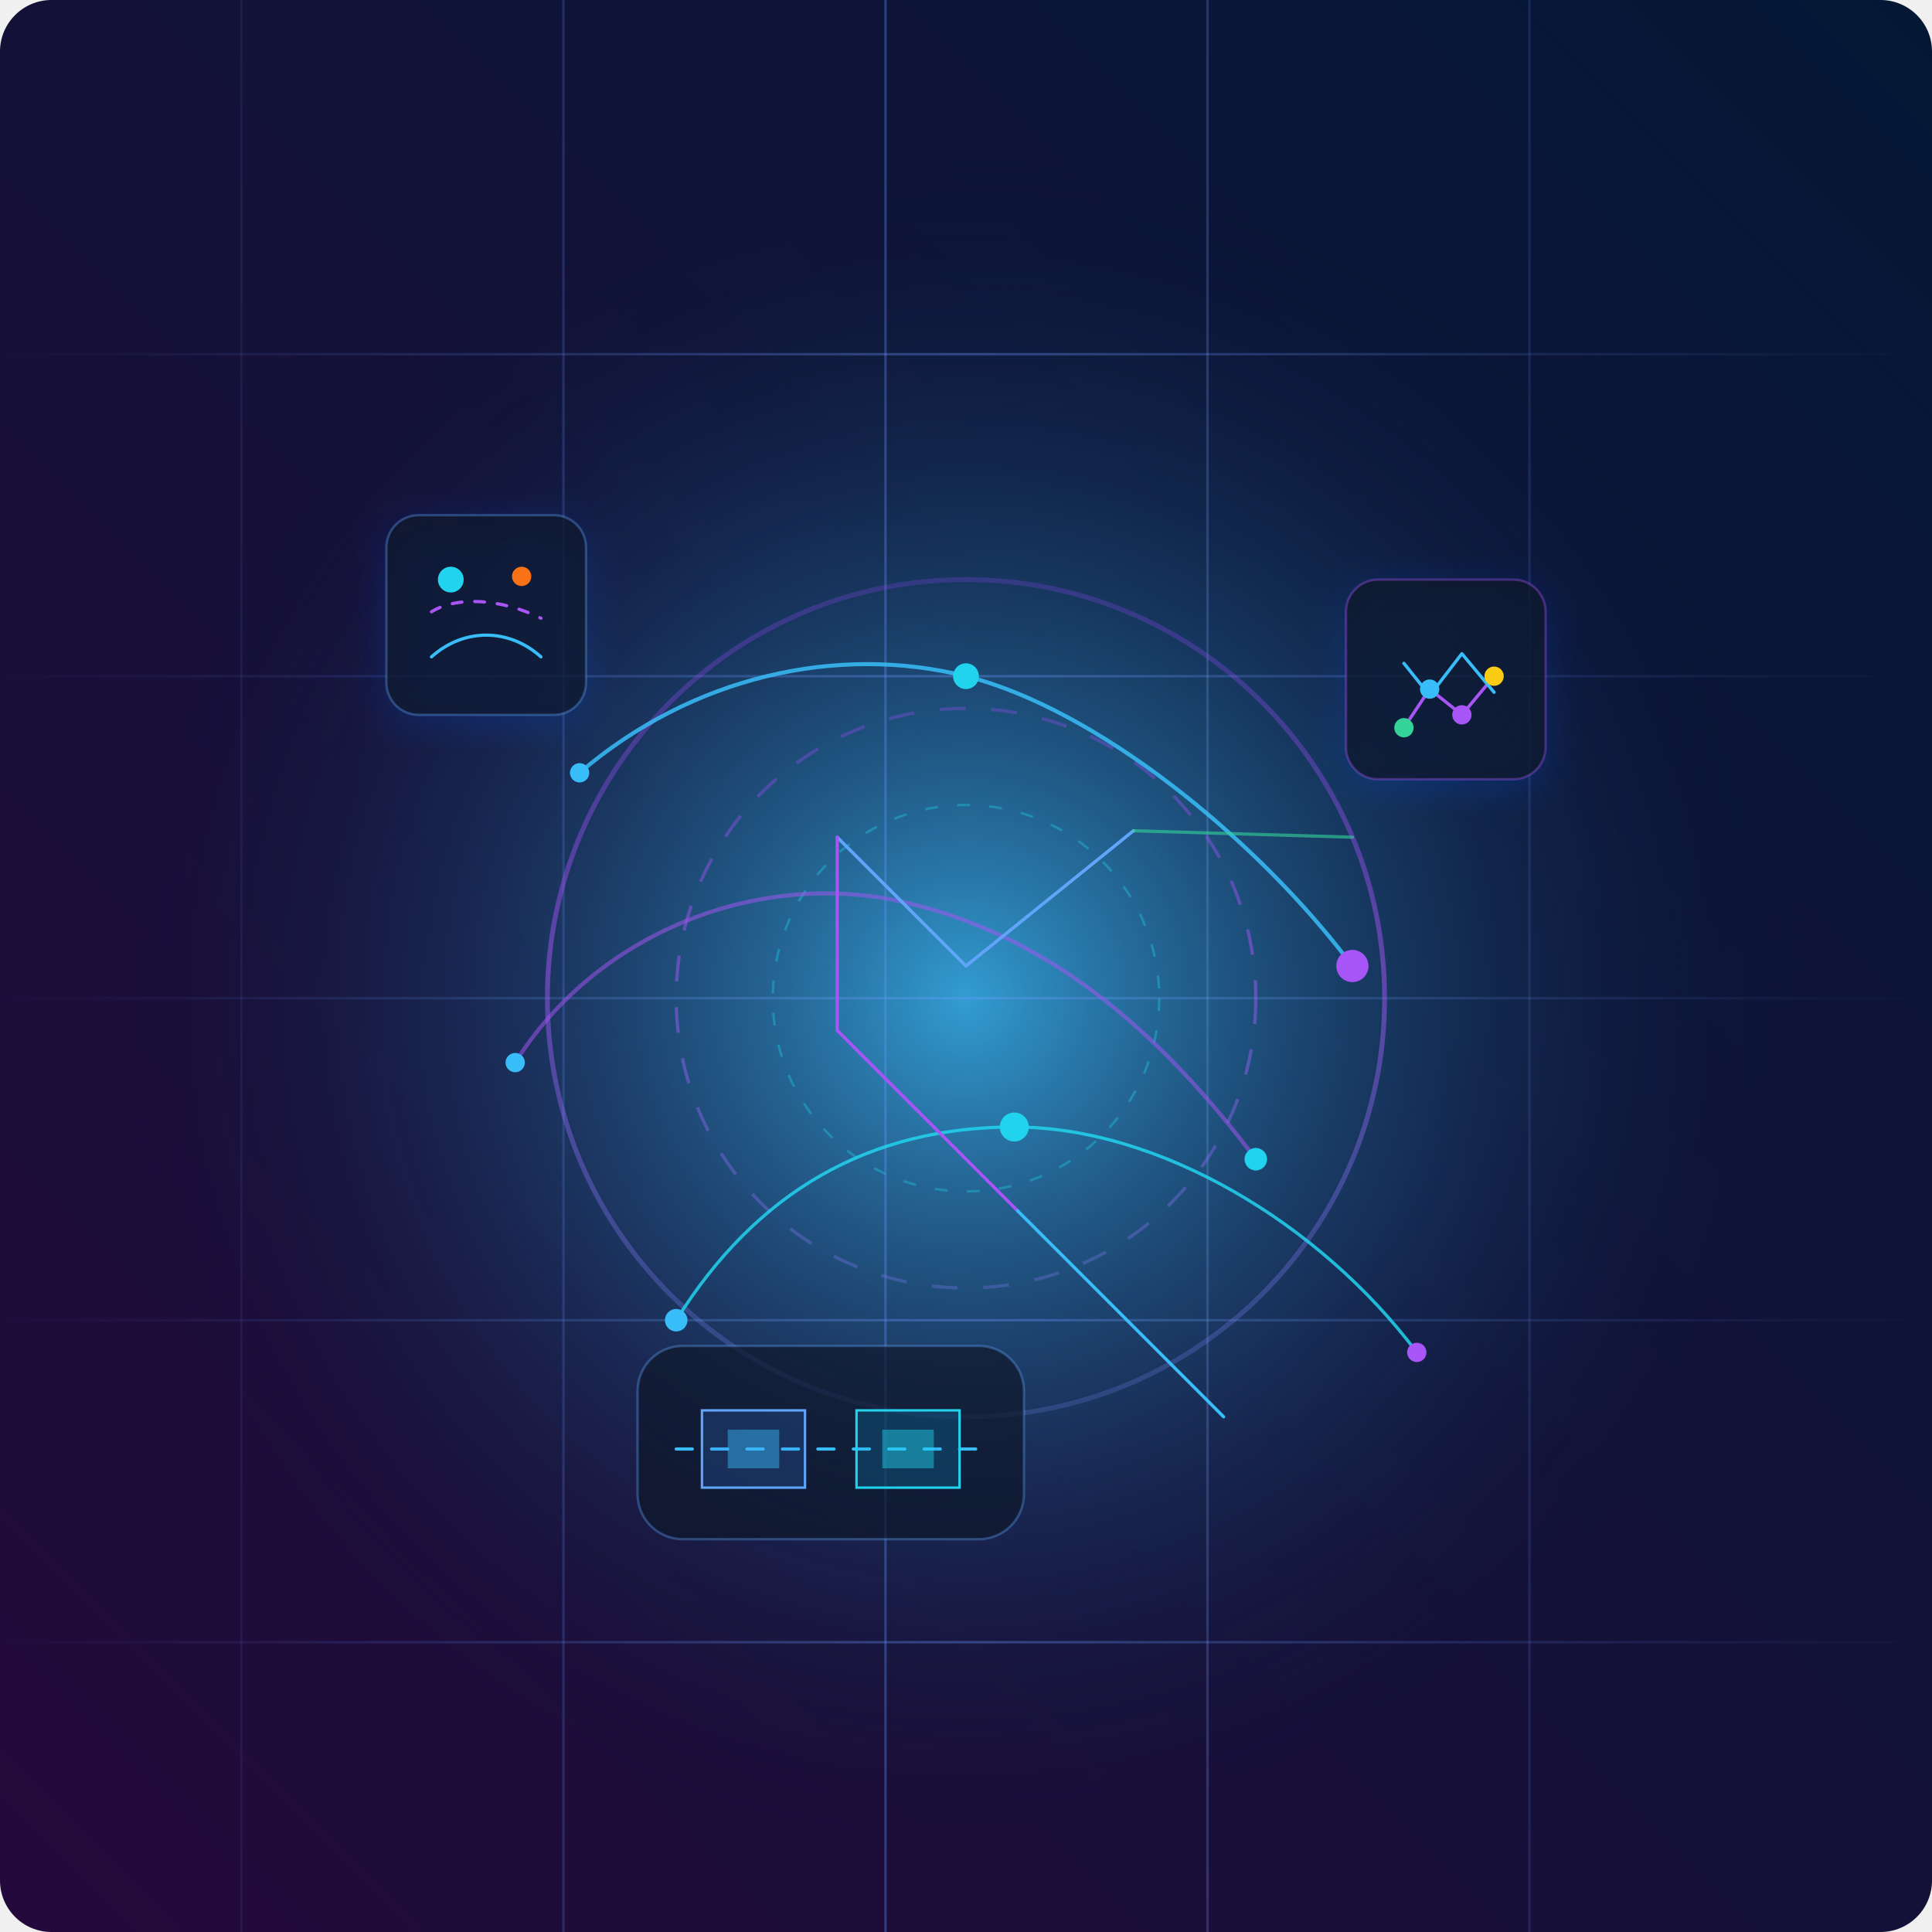
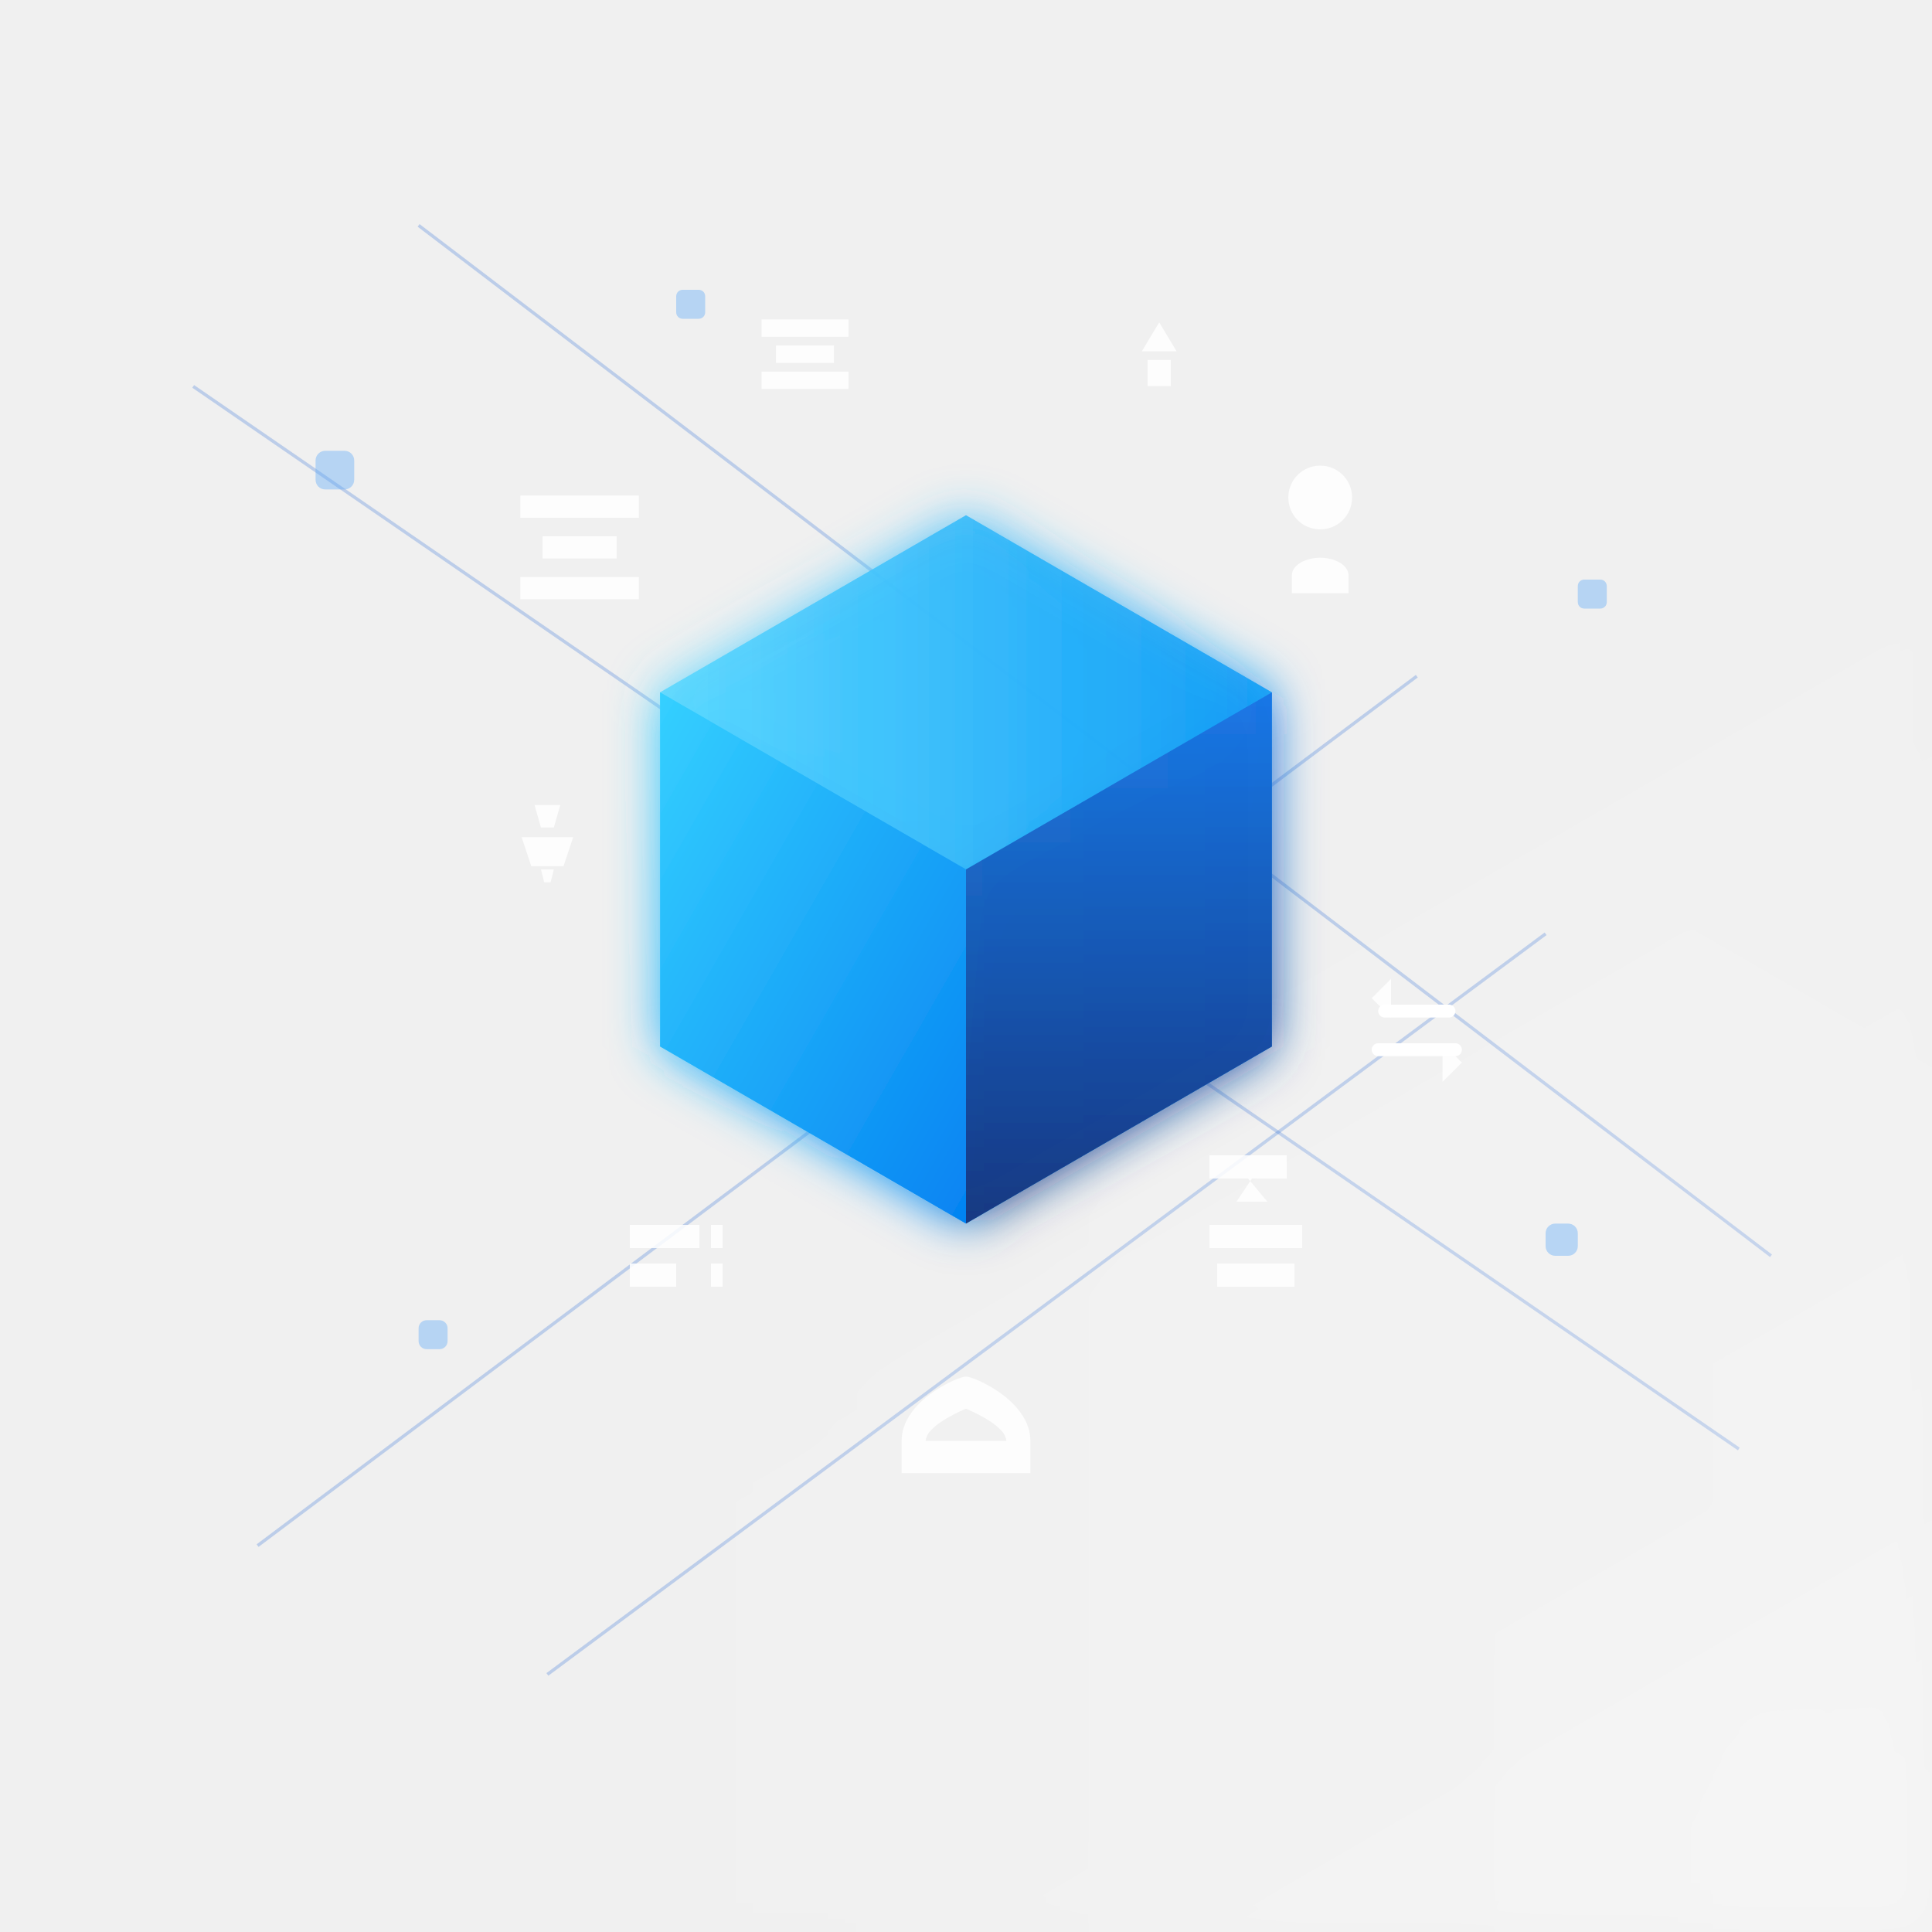
- <svg xmlns="http://www.w3.org/2000/svg" width="1200" height="1200" viewBox="0 0 1200 1200" fill="none">
+ <svg xmlns="http://www.w3.org/2000/svg" width="1200" height="1200" viewBox="0 0 1200 1200" role="img" aria-labelledby="title desc">
  <defs>
-     <linearGradient id="bgGradient" x1="1200" y1="0" x2="0" y2="1200" gradientUnits="userSpaceOnUse">
-       <stop offset="0" stop-color="#041836" />
-       <stop offset="1" stop-color="#240A3C" />
+     <linearGradient id="bgGradient" x1="0" y1="0" x2="0" y2="1">
+       <stop offset="0" stop-color="#0E2F6B" />
+       <stop offset="1" stop-color="#0A1D47" />
    </linearGradient>
-     <radialGradient id="centerGlow" cx="0" cy="0" r="1" gradientUnits="userSpaceOnUse" gradientTransform="translate(600 620) scale(520)">
-       <stop offset="0" stop-color="#3ABFF8" stop-opacity="0.8" />
-       <stop offset="1" stop-color="#041836" stop-opacity="0" />
-     </radialGradient>
-     <linearGradient id="gridStroke" x1="0" y1="0" x2="1200" y2="0" gradientUnits="userSpaceOnUse">
-       <stop offset="0" stop-color="#6B9AFF" stop-opacity="0" />
-       <stop offset="0.5" stop-color="#6B9AFF" stop-opacity="0.35" />
-       <stop offset="1" stop-color="#6B9AFF" stop-opacity="0" />
+     <linearGradient id="cubeCore" x1="0" y1="0" x2="1" y2="1">
+       <stop offset="0" stop-color="#35D0FF" />
+       <stop offset="1" stop-color="#0583F2" />
    </linearGradient>
-     <linearGradient id="orbitStroke" x1="600" y1="220" x2="600" y2="980" gradientUnits="userSpaceOnUse">
-       <stop offset="0" stop-color="#7C3AED" stop-opacity="0.1" />
-       <stop offset="0.5" stop-color="#A855F7" stop-opacity="0.5" />
-       <stop offset="1" stop-color="#60A5FA" stop-opacity="0.1" />
+     <linearGradient id="cubeSide" x1="0" y1="0" x2="0" y2="1">
+       <stop offset="0" stop-color="#1B74E4" stop-opacity="0.9" />
+       <stop offset="1" stop-color="#102A75" stop-opacity="0.9" />
    </linearGradient>
-     <radialGradient id="nodeGlow" cx="0" cy="0" r="1" gradientUnits="userSpaceOnUse" gradientTransform="translate(0 0) scale(18)">
-       <stop offset="0" stop-color="#E0F2FE" />
-       <stop offset="1" stop-color="#0284C7" stop-opacity="0" />
-     </radialGradient>
-     <filter id="cardShadow" x="-20" y="-20" width="164" height="164" filterUnits="userSpaceOnUse" color-interpolation-filters="sRGB">
-       <feFlood flood-opacity="0" result="BackgroundImageFix" />
-       <feGaussianBlur in="SourceAlpha" stdDeviation="12" result="blur" />
-       <feOffset dy="6" />
-       <feColorMatrix type="matrix" values="0 0 0 0 0 0 0 0 0 0.35 0 0 0 0 1 0 0 0 0.25 0" />
-       <feBlend in2="BackgroundImageFix" result="effect1_dropShadow" />
-       <feBlend in="SourceGraphic" in2="effect1_dropShadow" result="shape" />
+     <linearGradient id="cubeTop" x1="0" y1="0" x2="1" y2="0">
+       <stop offset="0" stop-color="#5AD8FF" stop-opacity="0.92" />
+       <stop offset="1" stop-color="#0F9CF7" stop-opacity="0.92" />
+     </linearGradient>
+     <filter id="softGlow" x="-50%" y="-50%" width="200%" height="200%">
+       <feGaussianBlur in="SourceGraphic" stdDeviation="15" result="blur" />
+       <feMerge>
+         <feMergeNode in="blur" />
+         <feMergeNode in="SourceGraphic" />
+       </feMerge>
    </filter>
+     <symbol id="cube" viewBox="-80 -80 160 160">
+       <polygon points="0,-74 64,-37 64,37 0,74 -64,37 -64,-37" fill="#ffffff" opacity="0.02" />
+     </symbol>
  </defs>
-   <rect width="1200" height="1200" rx="32" fill="url(#bgGradient)" />
-   <rect width="1200" height="1200" fill="url(#centerGlow)" />
-   <g stroke="url(#gridStroke)" stroke-width="1.5">
-     <path d="M150 0V1200" />
-     <path d="M350 0V1200" />
-     <path d="M550 0V1200" />
-     <path d="M750 0V1200" />
-     <path d="M950 0V1200" />
-     <path d="M0 220H1200" />
-     <path d="M0 420H1200" />
-     <path d="M0 620H1200" />
-     <path d="M0 820H1200" />
-     <path d="M0 1020H1200" />
+   <rect width="1200" height="1200" fill="none" />
+   <g stroke="#2265D6" stroke-opacity="0.25" stroke-width="2">
+     <path d="M120 240L1080 900" />
+     <path d="M260 140L1100 780" />
+     <path d="M160 960L880 420" />
+     <path d="M340 1040L960 580" />
  </g>
-   <circle cx="600" cy="620" r="260" stroke="url(#orbitStroke)" stroke-width="3" />
-   <circle cx="600" cy="620" r="180" stroke="url(#orbitStroke)" stroke-width="2" stroke-dasharray="16 16" />
-   <circle cx="600" cy="620" r="120" stroke="#22D3EE" stroke-opacity="0.35" stroke-width="1.5" stroke-dasharray="8 12" />
-   <g opacity="0.85">
-     <path d="M360 480C430 420 520 400 600 420C680 440 780 520 840 600" stroke="#38BDF8" stroke-width="2.5" stroke-linecap="round" stroke-linejoin="round" />
-     <path d="M420 820C470 740 540 700 630 700C720 700 820 760 880 840" stroke="#22D3EE" stroke-width="2" stroke-linecap="round" stroke-linejoin="round" />
-     <path d="M320 660C370 580 470 540 560 560C650 580 720 640 780 720" stroke="#A855F7" stroke-opacity="0.6" stroke-width="2.5" stroke-linecap="round" stroke-linejoin="round" />
+   <g fill="none" filter="url(#softGlow)">
+     <use href="#cube" transform="translate(340 340) scale(1.6)" />
+     <use href="#cube" transform="translate(520 260) scale(1.3)" />
+     <use href="#cube" transform="translate(760 320) scale(1.4)" />
+     <use href="#cube" transform="translate(920 460) scale(1.2)" />
+     <use href="#cube" transform="translate(300 520) scale(1.25)" />
+     <use href="#cube" transform="translate(880 640) scale(1.35)" />
+     <use href="#cube" transform="translate(420 760) scale(1.4)" />
+     <use href="#cube" transform="translate(600 860) scale(1.1)" />
+     <use href="#cube" transform="translate(780 780) scale(1.25)" />
+     <use href="#cube" transform="translate(520 980) scale(0.9)" />
  </g>
-   <g>
-     <circle cx="360" cy="480" r="6" fill="#38BDF8" />
-     <circle cx="600" cy="420" r="8" fill="#22D3EE" />
-     <circle cx="840" cy="600" r="10" fill="#A855F7" />
-     <circle cx="420" cy="820" r="7" fill="#38BDF8" />
-     <circle cx="630" cy="700" r="9" fill="#22D3EE" />
-     <circle cx="880" cy="840" r="6" fill="#A855F7" />
-     <circle cx="320" cy="660" r="6" fill="#38BDF8" />
-     <circle cx="780" cy="720" r="7" fill="#22D3EE" />
+   <g transform="translate(600 540)" filter="url(#softGlow)">
+     <polygon points="0,-220 190,-110 190,110 0,220 -190,110 -190,-110" fill="url(#cubeTop)" opacity="0.95" />
+     <polygon points="0,220 -190,110 -190,-110 0,0" fill="url(#cubeCore)" />
+     <polygon points="0,220 190,110 190,-110 0,0" fill="url(#cubeSide)" />
  </g>
-   <g>
-     <path d="M520 520L600 600L704 516" stroke="#60A5FA" stroke-width="2" stroke-linecap="round" stroke-linejoin="round" />
-     <path d="M520 520L520 640L632 752" stroke="#A855F7" stroke-width="2" stroke-linecap="round" stroke-linejoin="round" />
-     <path d="M704 516L840 520" stroke="#34D399" stroke-opacity="0.6" stroke-width="2" stroke-linecap="round" />
-     <path d="M632 752L760 880" stroke="#38BDF8" stroke-width="2" stroke-linecap="round" />
+   <g fill="#FFFFFF" fill-opacity="0.85">
+     <g transform="translate(360 340) scale(1.15)">
+       <rect x="-52" y="-52" width="104" height="104" rx="16" fill="#ffffff" opacity="0" />
+       <path d="M-20 -6H20V6H-20zM-32 -28H32V-16H-32zM-32 16H32V28H-32z" />
+     </g>
+     <g transform="translate(820 320) scale(1.1)">
+       <rect x="-48" y="-48" width="96" height="96" rx="18" fill="#ffffff" opacity="0" />
+       <path d="M0 -28a18 18 0 0 1 18 18c0 10-8 18-18 18s-18-8-18-18a18 18 0 0 1 18-18zm0 52c8 0 16 4 16 10v10H-16v-10c0-6 8-10 16-10z" />
+     </g>
+     <g transform="translate(420 780) scale(1.2)">
+       <rect x="-48" y="-48" width="96" height="96" rx="18" fill="#ffffff" opacity="0" />
+       <path d="M-24 -16H12V-4H-24zM-24 4H0V16H-24zM18 -16H24V-4H18zM18 4H24V16H18z" />
+     </g>
+     <g transform="translate(780 780) scale(1.2)">
+       <rect x="-48" y="-48" width="96" height="96" rx="18" fill="#ffffff" opacity="0" />
+       <path d="M-24 -16H24V-4H-24zM-20 4H20V16H-20z" />
+       <path d="M-10 -28L-2 -40H-24V-52H16V-40H-4L6 -28H-10z" />
+     </g>
+     <g transform="translate(600 880) scale(1.25)">
+       <rect x="-56" y="-56" width="112" height="112" rx="18" fill="#ffffff" opacity="0" />
+       <path d="M-32 12c0-20 28-32 32-32s32 12 32 32v16H-32zM-20 12h40c0-8-20-16-20-16s-20 8-20 16z" />
+     </g>
+     <g transform="translate(720 220) scale(0.9)">
+       <rect x="-40" y="-40" width="80" height="80" rx="16" fill="#ffffff" opacity="0" />
+       <path d="M0 -22l12 20h-24zM-8 4h16v18h-16z" />
+     </g>
+     <g transform="translate(500 220) scale(0.9)">
+       <rect x="-40" y="-40" width="80" height="80" rx="16" fill="#ffffff" opacity="0" />
+       <path d="M-20 -6H20V6H-20zM-30 -24H30V-12H-30zM-30 12H30V24H-30z" />
+     </g>
+     <g transform="translate(340 520) scale(1)">
+       <rect x="-44" y="-44" width="88" height="88" rx="18" fill="#ffffff" opacity="0" />
+       <path d="M-8 -20h16l-4 14h-8zM-16 0h32l-6 18h-20zM-4 20h8l-2 8H-2z" />
+     </g>
+     <g transform="translate(880 640) scale(1)">
+       <rect x="-44" y="-44" width="88" height="88" rx="18" fill="#ffffff" opacity="0" />
+       <path d="M-20 -12h40M-24 12h48" stroke="#FFFFFF" stroke-width="8" stroke-linecap="round" />
+       <path d="M-28 -20l12 -12v24zM28 20l-12 12v-24z" />
+     </g>
  </g>
-   <g opacity="0.8">
-     <circle cx="520" cy="520" r="18" fill="url(#nodeGlow)" />
-     <circle cx="600" cy="600" r="28" fill="url(#nodeGlow)" />
-     <circle cx="704" cy="516" r="16" fill="url(#nodeGlow)" />
-     <circle cx="632" cy="752" r="18" fill="url(#nodeGlow)" />
-     <circle cx="840" cy="520" r="20" fill="url(#nodeGlow)" />
-     <circle cx="760" cy="880" r="18" fill="url(#nodeGlow)" />
-   </g>
-   <g filter="url(#cardShadow)" transform="translate(240 320)">
-     <rect width="124" height="124" rx="20" fill="rgba(15, 23, 42, 0.75)" stroke="rgba(96, 165, 250, 0.35)" stroke-width="1.5" />
-     <path d="M28 88C48 70 76 70 96 88" stroke="#38BDF8" stroke-width="2" stroke-linecap="round" />
-     <path d="M28 60C44 50 72 52 96 64" stroke="#A855F7" stroke-width="2" stroke-linecap="round" stroke-dasharray="6 8" />
-     <circle cx="40" cy="40" r="8" fill="#22D3EE" />
-     <circle cx="84" cy="38" r="6" fill="#F97316" />
-   </g>
-   <g filter="url(#cardShadow)" transform="translate(836 360)">
-     <rect width="124" height="124" rx="20" fill="rgba(15, 23, 42, 0.78)" stroke="rgba(168, 85, 247, 0.35)" stroke-width="1.5" />
-     <path d="M36 92L52 68L72 84L92 60" stroke="#A855F7" stroke-width="2" stroke-linecap="round" stroke-linejoin="round" />
-     <path d="M36 52L52 72L72 46L92 70" stroke="#38BDF8" stroke-width="2" stroke-linecap="round" stroke-linejoin="round" />
-     <circle cx="36" cy="92" r="6" fill="#34D399" />
-     <circle cx="52" cy="68" r="6" fill="#38BDF8" />
-     <circle cx="72" cy="84" r="6" fill="#A855F7" />
-     <circle cx="92" cy="60" r="6" fill="#FACC15" />
-   </g>
-   <g transform="translate(420 860)">
-     <rect x="-24" y="-24" width="240" height="120" rx="28" fill="rgba(15, 23, 42, 0.7)" stroke="rgba(96, 165, 250, 0.35)" stroke-width="1.5" />
-     <path d="M0 40H192" stroke="#38BDF8" stroke-width="2" stroke-linecap="round" stroke-dasharray="10 12" />
-     <path d="M16 16H80V64H16V16Z" fill="rgba(59, 130, 246, 0.2)" stroke="#60A5FA" stroke-width="1.5" rx="8" />
-     <path d="M112 16H176V64H112V16Z" fill="rgba(14, 165, 233, 0.2)" stroke="#22D3EE" stroke-width="1.5" rx="8" />
-     <path d="M32 28H64V52H32V28Z" fill="#38BDF8" opacity="0.45" />
-     <path d="M128 28H160V52H128V28Z" fill="#22D3EE" opacity="0.45" />
+   <g fill="#5EA9F8" opacity="0.4">
+     <rect x="196" y="280" width="24" height="24" rx="6" />
+     <rect x="980" y="360" width="18" height="18" rx="4" />
+     <rect x="260" y="820" width="18" height="18" rx="5" />
+     <rect x="960" y="760" width="20" height="20" rx="6" />
+     <rect x="420" y="180" width="18" height="18" rx="4" />
  </g>
</svg>
